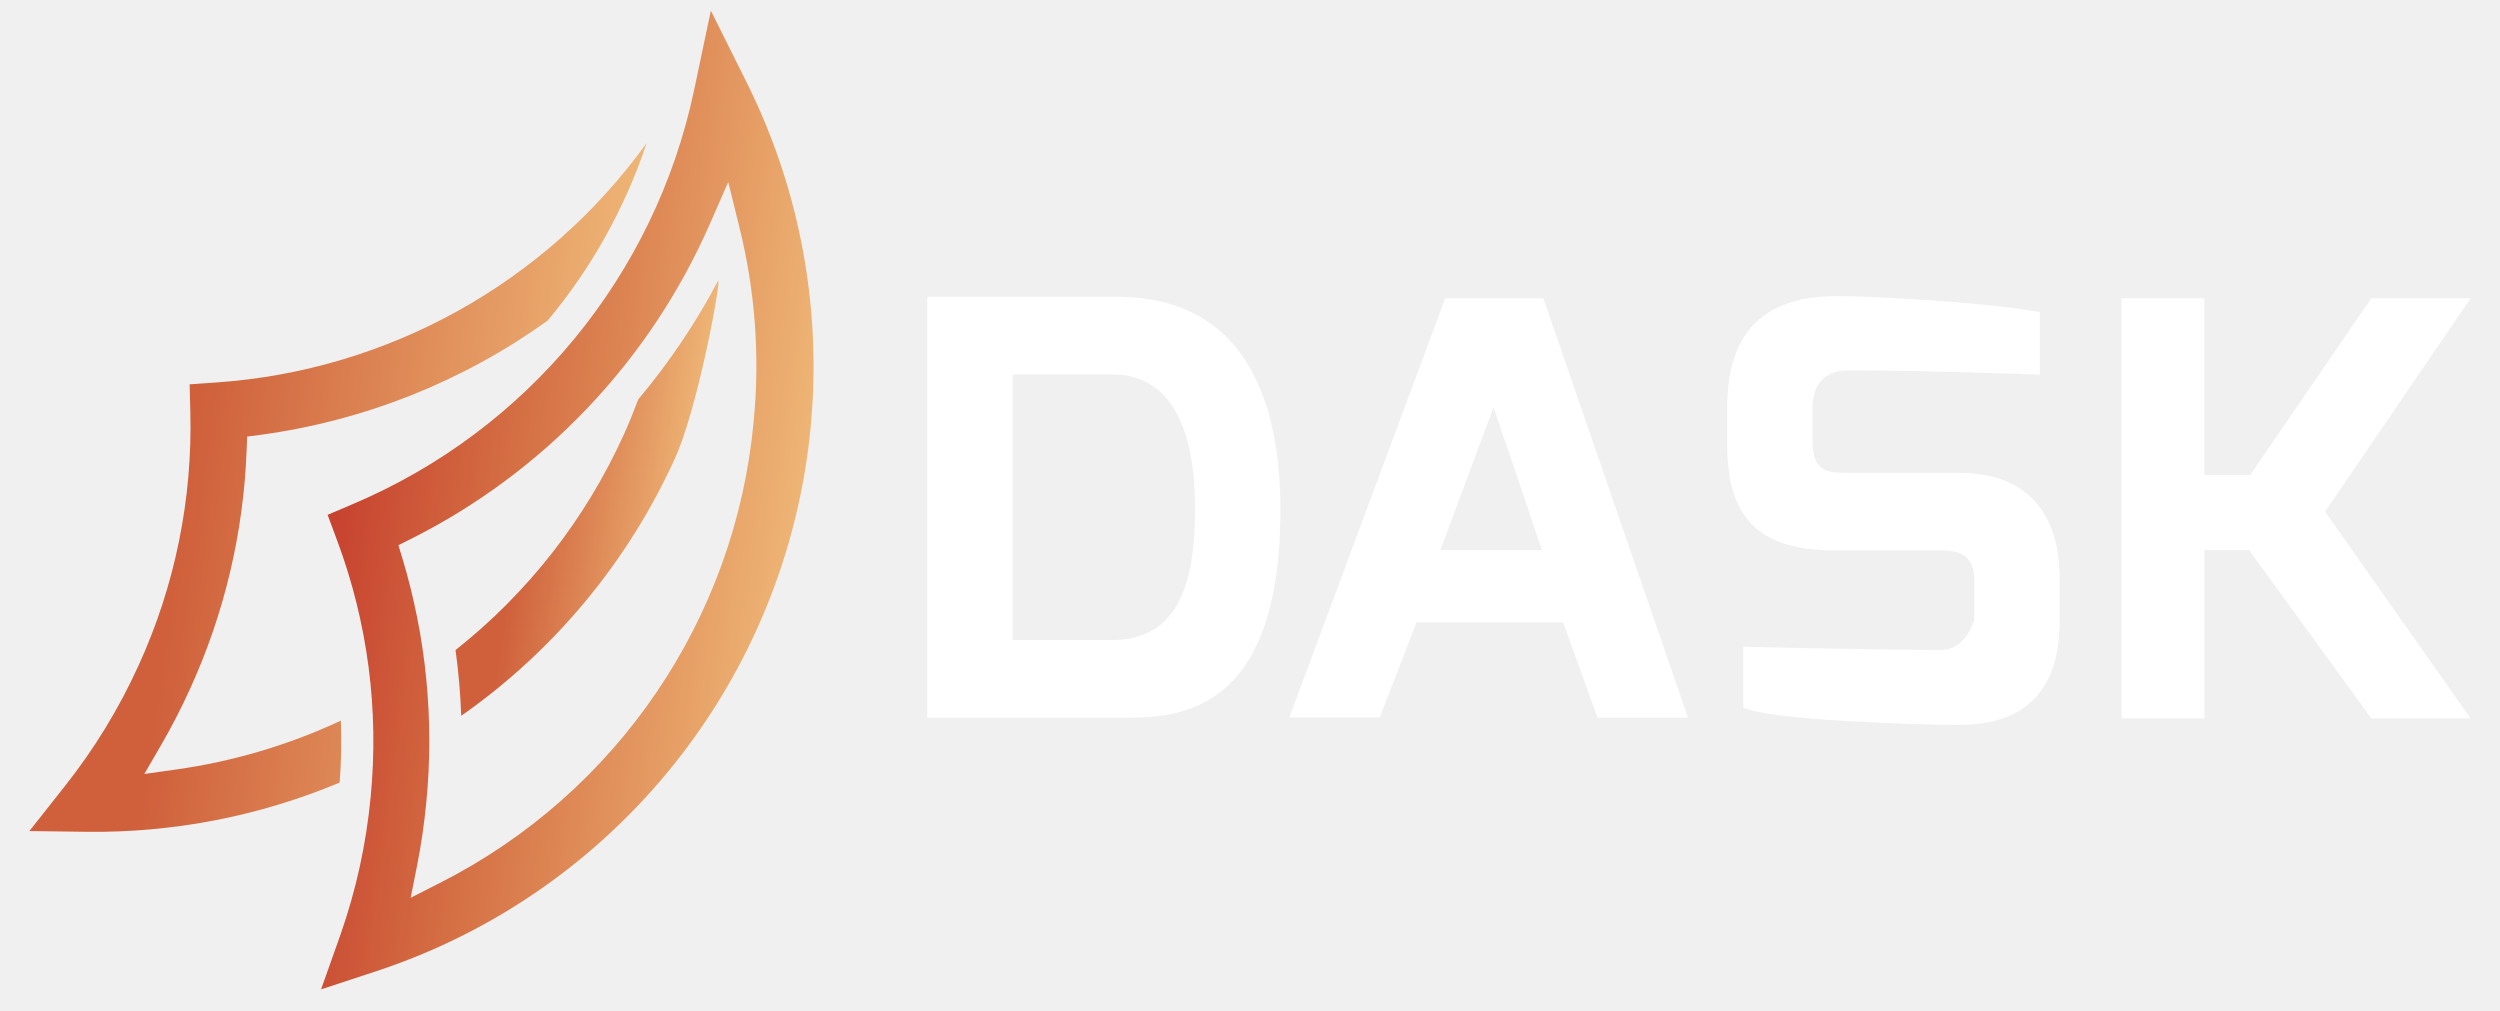
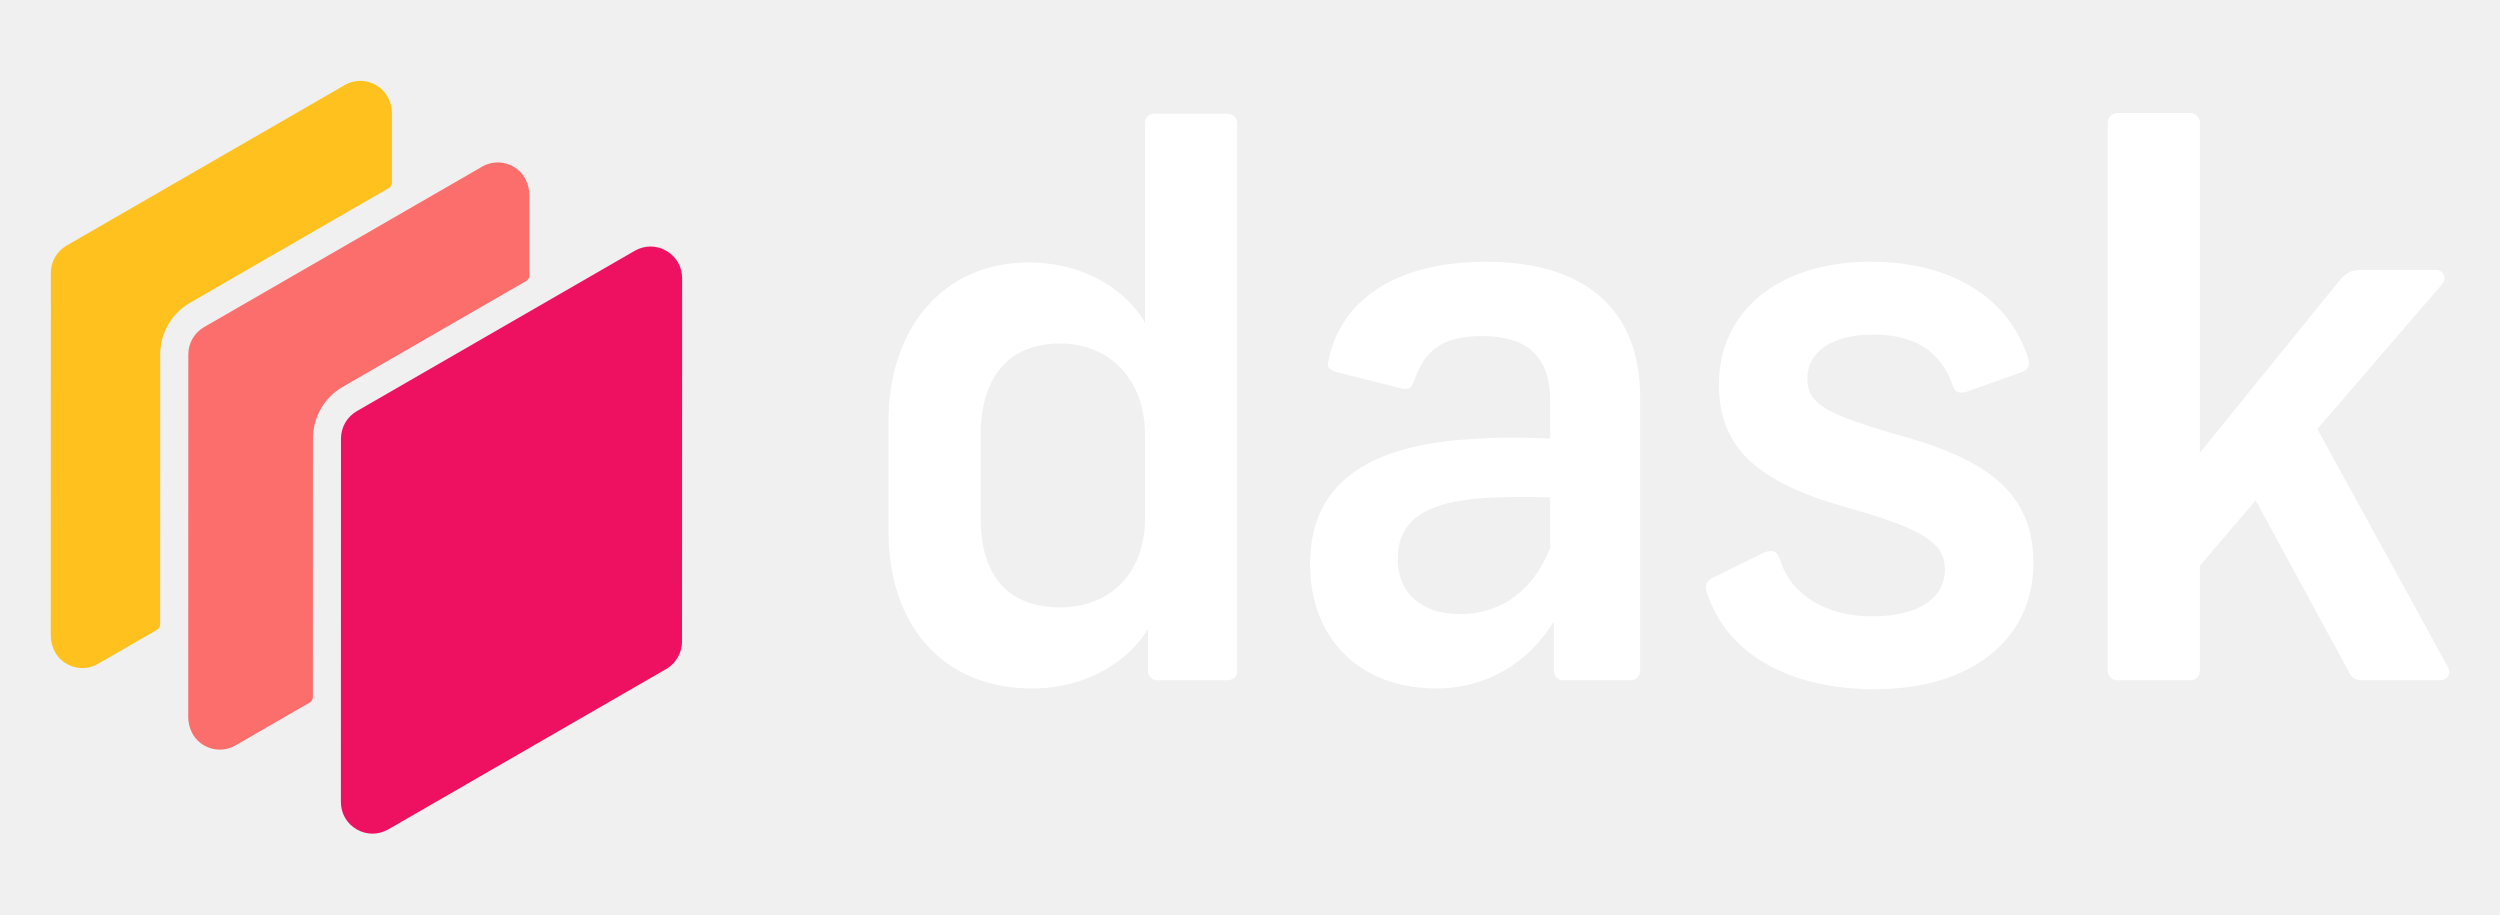
- <svg xmlns="http://www.w3.org/2000/svg" xmlns:xlink="http://www.w3.org/1999/xlink" id="Layer_1" data-name="Layer 1" viewBox="40 30 470 190">
-   <defs>
-     <linearGradient id="linear-gradient" x1="195.29" y1="168.44" x2="283.1" y2="168.44" gradientTransform="translate(-67.64 -74.49) rotate(7.91)" gradientUnits="userSpaceOnUse">
-       <stop offset="0.01" stop-color="#c7422f" />
-       <stop offset="0.37" stop-color="#d46e43" />
-       <stop offset="1" stop-color="#eeb575" />
-     </linearGradient>
-     <linearGradient id="linear-gradient-2" x1="222.57" y1="166.19" x2="262.12" y2="166.19" gradientTransform="translate(-67.64 -74.49) rotate(7.91)" gradientUnits="userSpaceOnUse">
-       <stop offset="0.21" stop-color="#cf603b" />
-       <stop offset="1" stop-color="#eeb575" />
-     </linearGradient>
-     <linearGradient id="linear-gradient-3" x1="147.94" y1="170.64" x2="245.1" y2="170.64" xlink:href="#linear-gradient-2" />
-   </defs>
-   <path d="M214.33,85.8h36.1c24.73,0.28,30.29,21.36,30.29,40,0,39.54-20.35,39.14-30.29,39.14h-36.1V85.8Zm34.74,64.52c12.94,0,15.6-11.66,15.6-24.55,0-18.13-6.31-25.38-15.6-25.38h-18.7v49.93h18.7Z" style="fill:#fff" />
-   <path d="M311.7,86.08h18.46l27.18,78.84h-17L333.87,147H306.31l-6.92,17.88h-17Zm18.18,47.34-9.09-26.87-10,26.87h19Z" style="fill:#fff" />
-   <path d="M364.71,106.58c0-11.68,4.7-20.91,20.54-20.91,7.19,0,27.91,1.13,38.24,3v11.76s-21.49-.8-35.82-0.8c-5.45,0-6.91,3.45-6.91,7.19v5.89c0,6.07,2.67,6.19,6.91,6.19h20.61c14,0,18.95,8.92,18.95,20v7.75c0,15.95-9.55,19.64-18.95,19.64-6.58,0-35.16-.8-40.53-3.24V151.58s23.47,0.61,37.14.61c4.9,0,6.29-5.82,6.29-5.82v-7c0-4-1.56-5.91-6.29-5.91H384.76c-14.5,0-20.05-6.54-20.05-19.81v-7.1Z" style="fill:#fff" />
-   <path d="M438.85,86.08h15.56v33.19h8.64l22.75-33.19h18.67l-27.35,40.11,27.35,38.87H485.81l-23-31.67h-8.37v31.67H438.85v-79Z" style="fill:#fff" />
-   <path d="M192.41,110.26q0.17-1.83.29-3.66a119.55,119.55,0,0,0-12.24-60.92L173.64,32l-3.16,15a109,109,0,0,1-64.2,77.79l-4.69,2,1.78,4.78a107.9,107.9,0,0,1,6.31,48.3A109.44,109.44,0,0,1,104,205.75L100.36,216l10.28-3.38A119.71,119.71,0,0,0,192.41,110.26ZM122.68,196l-5.48,2.79,1.2-6a120.35,120.35,0,0,0,1.75-12,118.87,118.87,0,0,0-4.52-45.89l-0.73-2.41,2.25-1.12A120.24,120.24,0,0,0,173.4,72.22l3.51-8L179,72.7a107.63,107.63,0,0,1,2.69,36.54A108.48,108.48,0,0,1,122.68,196Z" style="fill:url(#linear-gradient)" />
-   <path d="M166.91,116.14c4.13-9.12,8.42-31.77,8.15-33.46A126,126,0,0,1,160,105.07c-0.85,2.24-1.74,4.47-2.74,6.67h0a108.87,108.87,0,0,1-31.62,40.47q0.85,6.14,1.07,12.36A119.4,119.4,0,0,0,166.91,116.14Z" style="fill:url(#linear-gradient-2)" />
-   <path d="M104.08,165.48a109,109,0,0,1-30.87,9.17l-6.08.86,3.08-5.31a120.74,120.74,0,0,0,5.54-10.74,118.79,118.79,0,0,0,10.62-44.87l0.09-2.51,2.49-.33a120.18,120.18,0,0,0,54-21.47A102.79,102.79,0,0,0,161.57,56.9a109,109,0,0,1-80.84,45l-5.08.35,0.13,5.1a107.92,107.92,0,0,1-9.72,47.73,109.43,109.43,0,0,1-13.83,22.67l-6.71,8.49,10.82,0.14a119.25,119.25,0,0,0,47.52-9.26A104.21,104.21,0,0,0,104.08,165.48Z" style="fill:url(#linear-gradient-3)" />
+ <svg xmlns="http://www.w3.org/2000/svg" version="1.1" id="Layer_1" x="0px" y="0px" viewBox="0 0 1055.69 386.2" style="enable-background:new 0 0 1055.69 386.2;" xml:space="preserve">
+   <style type="text/css">
+ 	.st0{fill:#FFC11E;}
+ 	.st1{fill:#04255C;}
+ 	.st2{fill:#FC6E6B;}
+ 	.st3{fill:#FFFFFF;}
+ 	.st4{fill:#EF1161;}
+ </style>
+   <g>
+     <path class="st0" d="M80.26,127.85l83.89-48.41c0.83-0.48,1.34-1.36,1.34-2.32l0.01-29.03c0-4.3-1.77-8.55-5.19-11.15   c-4.44-3.36-10.13-3.68-14.81-0.98L28.14,103.68c-4.13,2.38-6.67,6.78-6.67,11.55l-0.04,152.93c0,4.29,1.76,8.55,5.18,11.15   c4.43,3.36,10.14,3.7,14.82,0.99l24.85-14.34c0.83-0.48,1.34-1.36,1.34-2.32l0.03-113.97C67.66,140.66,72.46,132.35,80.26,127.85z" />
+     <path class="st4" d="M281.36,105.91c-2.09-1.21-4.38-1.81-6.67-1.81c-2.29,0-4.58,0.6-6.67,1.81l-117.36,67.71   c-4.11,2.37-6.67,6.8-6.67,11.55l-0.04,153.51c0,4.82,2.49,9.14,6.67,11.55c4.18,2.41,9.16,2.41,13.34,0l117.36-67.72   c4.11-2.37,6.67-6.8,6.67-11.55l0.05-153.51C288.03,112.64,285.54,108.32,281.36,105.91z" />
+     <path class="st2" d="M144.75,163.35l77.44-44.68c0.83-0.48,1.34-1.36,1.34-2.32l0.01-33.81c0-4.3-1.77-8.56-5.19-11.15   c-4.44-3.36-10.13-3.68-14.81-0.98l-32.12,18.53l-85.23,49.18c-4.13,2.38-6.67,6.78-6.67,11.55l-0.03,115.52l-0.01,37.41   c0,4.29,1.76,8.55,5.18,11.15c4.43,3.37,10.14,3.69,14.82,0.99l31.3-18.06c0.83-0.48,1.34-1.36,1.34-2.32l0.03-109.19   C132.15,176.16,136.95,167.85,144.75,163.35z" />
+     <g>
+       <path class="st3" d="M375.2,224.47v-46.46c0-39.87,23.54-67.18,59.02-67.18c25.43,0,42.38,13.18,49.28,25.43V52.12    c0-2.2,1.26-4.08,4.08-4.08h30.77c2.51,0,4.08,1.89,4.08,4.08v231.06c0,2.51-1.57,4.08-4.39,4.08h-29.2    c-2.51,0-4.08-1.57-4.08-4.08V265.6c-7.22,12.24-24.49,25.12-48.98,25.12C398.43,290.72,375.2,264.35,375.2,224.47z     M483.51,218.82v-35.16c0-24.49-16.01-38.61-35.79-38.61c-21.98,0-33.59,14.44-33.59,38.61v35.16c0,24.49,11.62,37.67,33.59,37.67    C467.5,256.5,483.51,243.31,483.51,218.82z" />
+       <path class="st3" d="M692.59,167.65v115.22c0,2.83-1.57,4.4-4.4,4.4h-27.63c-2.82,0-4.39-1.57-4.39-4.4v-20.41    c-10.67,17.27-28.26,28.26-49.6,28.26c-32.65,0-53.37-21.35-53.37-52.43c0-31.39,20.72-49.6,65.93-52.74    c12.24-0.94,23.86-0.94,35.48-0.31v-16.01c0-19.46-10.67-27.31-28.57-27.31c-17.9,0-24.49,6.59-28.88,18.84    c-1.26,3.45-2.51,4.08-5.97,3.14l-27.31-6.91c-2.83-0.94-3.77-2.51-2.83-5.02c5.03-24.49,27.31-41.44,66.56-41.44    C668.1,110.51,692.59,129.67,692.59,167.65z M654.6,231.38v-21.35c-10.99-0.31-21.66-0.31-32.34,0.63    c-20.41,2.2-32.03,9.1-32.03,25.43c0,14.13,9.73,23.23,26.37,23.23C634.19,259.32,647.69,248.96,654.6,231.38z" />
+       <path class="st3" d="M856.45,151.33c0.94,2.82,0,5.02-3.14,5.96l-22.92,8.16c-3.45,0.94-5.02,0-5.96-3.14    c-5.03-14.13-16.33-21.03-33.28-21.03c-17.58,0-27.94,7.22-27.94,18.52c0,10.67,7.22,15.07,40.5,24.49    c39.24,10.99,54.94,26.37,54.94,53.69c0,32.02-26.37,53.06-66.87,53.06c-36.42,0-62.79-15.07-70.95-40.81    c-1.26-3.45,0-5.34,3.77-6.91L745,233.27c3.77-1.26,5.65-0.63,6.91,3.77c4.71,14.44,19.46,23.23,38.61,23.23    c19.46,0,30.77-7.54,30.77-19.78c0-11.3-9.42-17.27-42.07-26.37c-37.67-10.67-53.37-25.43-53.37-51.8    c0-31.08,25.43-51.8,64.04-51.8C823.81,110.51,848.29,125.58,856.45,151.33z" />
+       <path class="st3" d="M1030.37,287.26h-32.97c-3.14,0-4.39-1.26-5.65-3.77l-39.24-72.21l-23.55,27.63v43.95    c0,2.83-1.57,4.4-4.39,4.4h-30.14c-2.82,0-4.39-1.57-4.39-4.4V52.12c0-2.51,1.57-4.4,4.39-4.4h30.14c2.82,0,4.39,1.89,4.39,4.4    V191.2l59.02-72.84c2.83-3.14,5.03-4.4,8.79-4.4h31.71c3.77,0,4.71,3.77,2.83,5.97l-52.75,61.22l54.94,100.15    C1035.39,284.44,1033.51,287.26,1030.37,287.26z" />
+     </g>
+   </g>
</svg>
